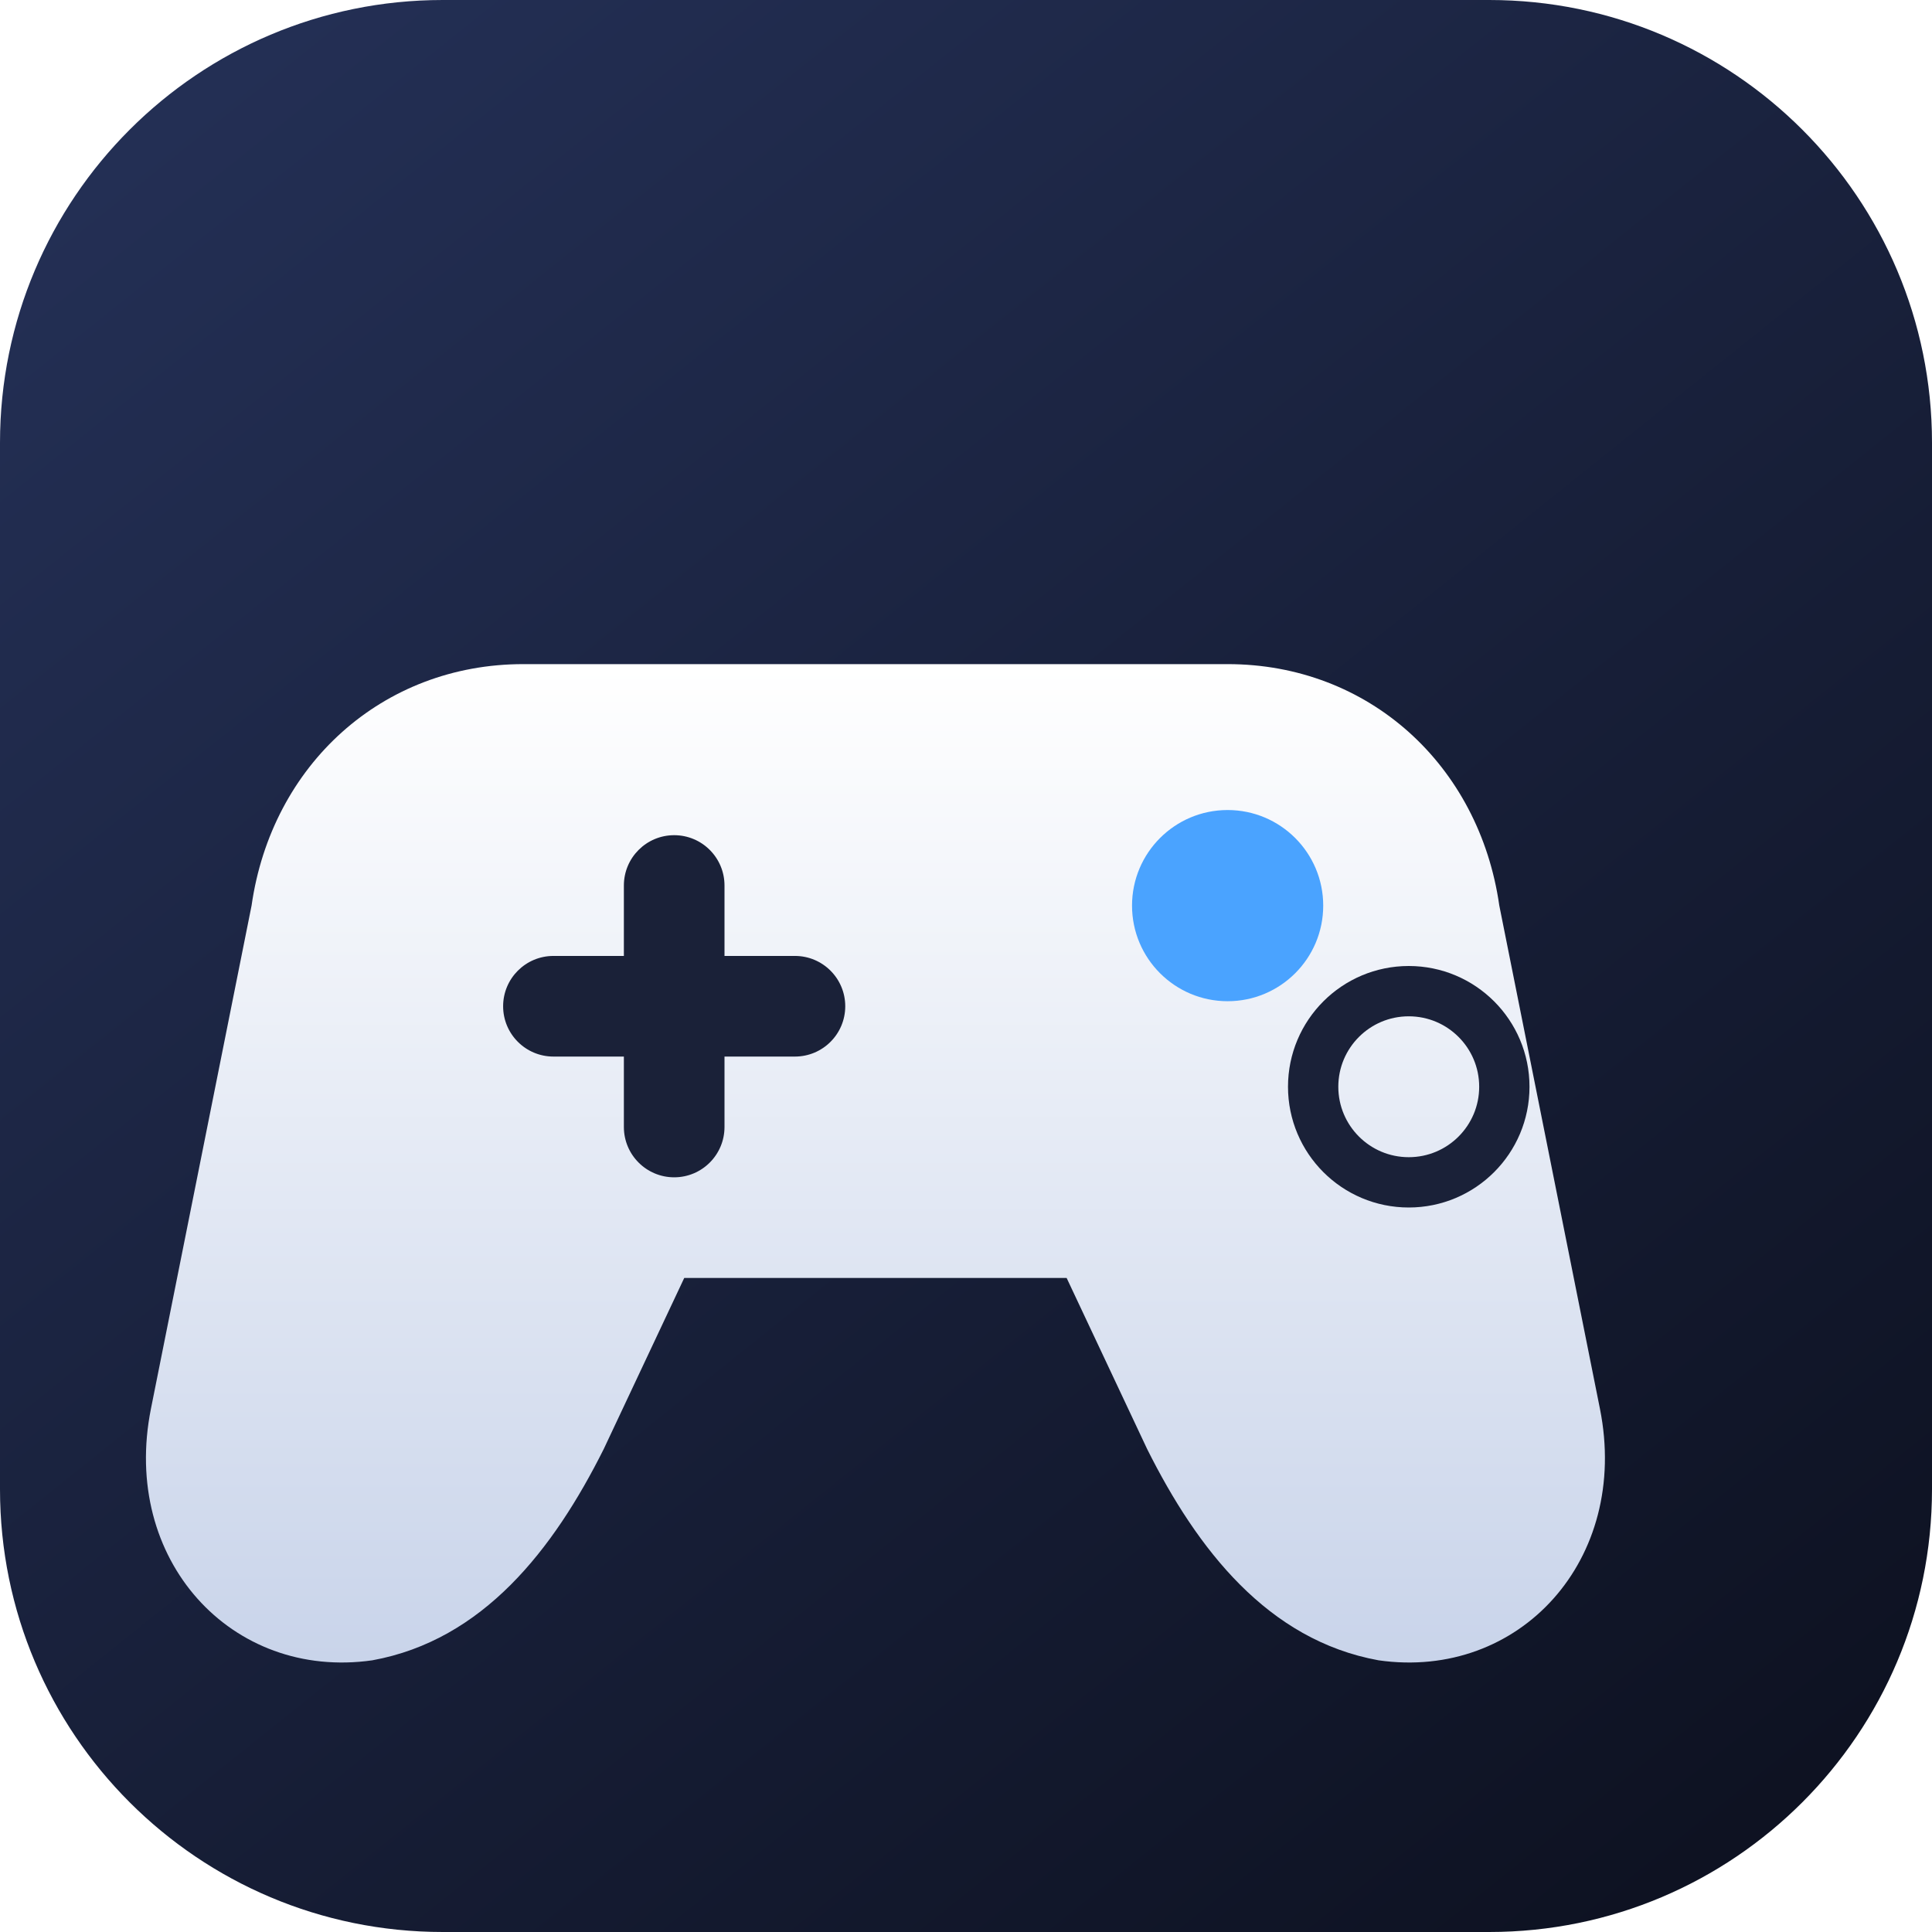
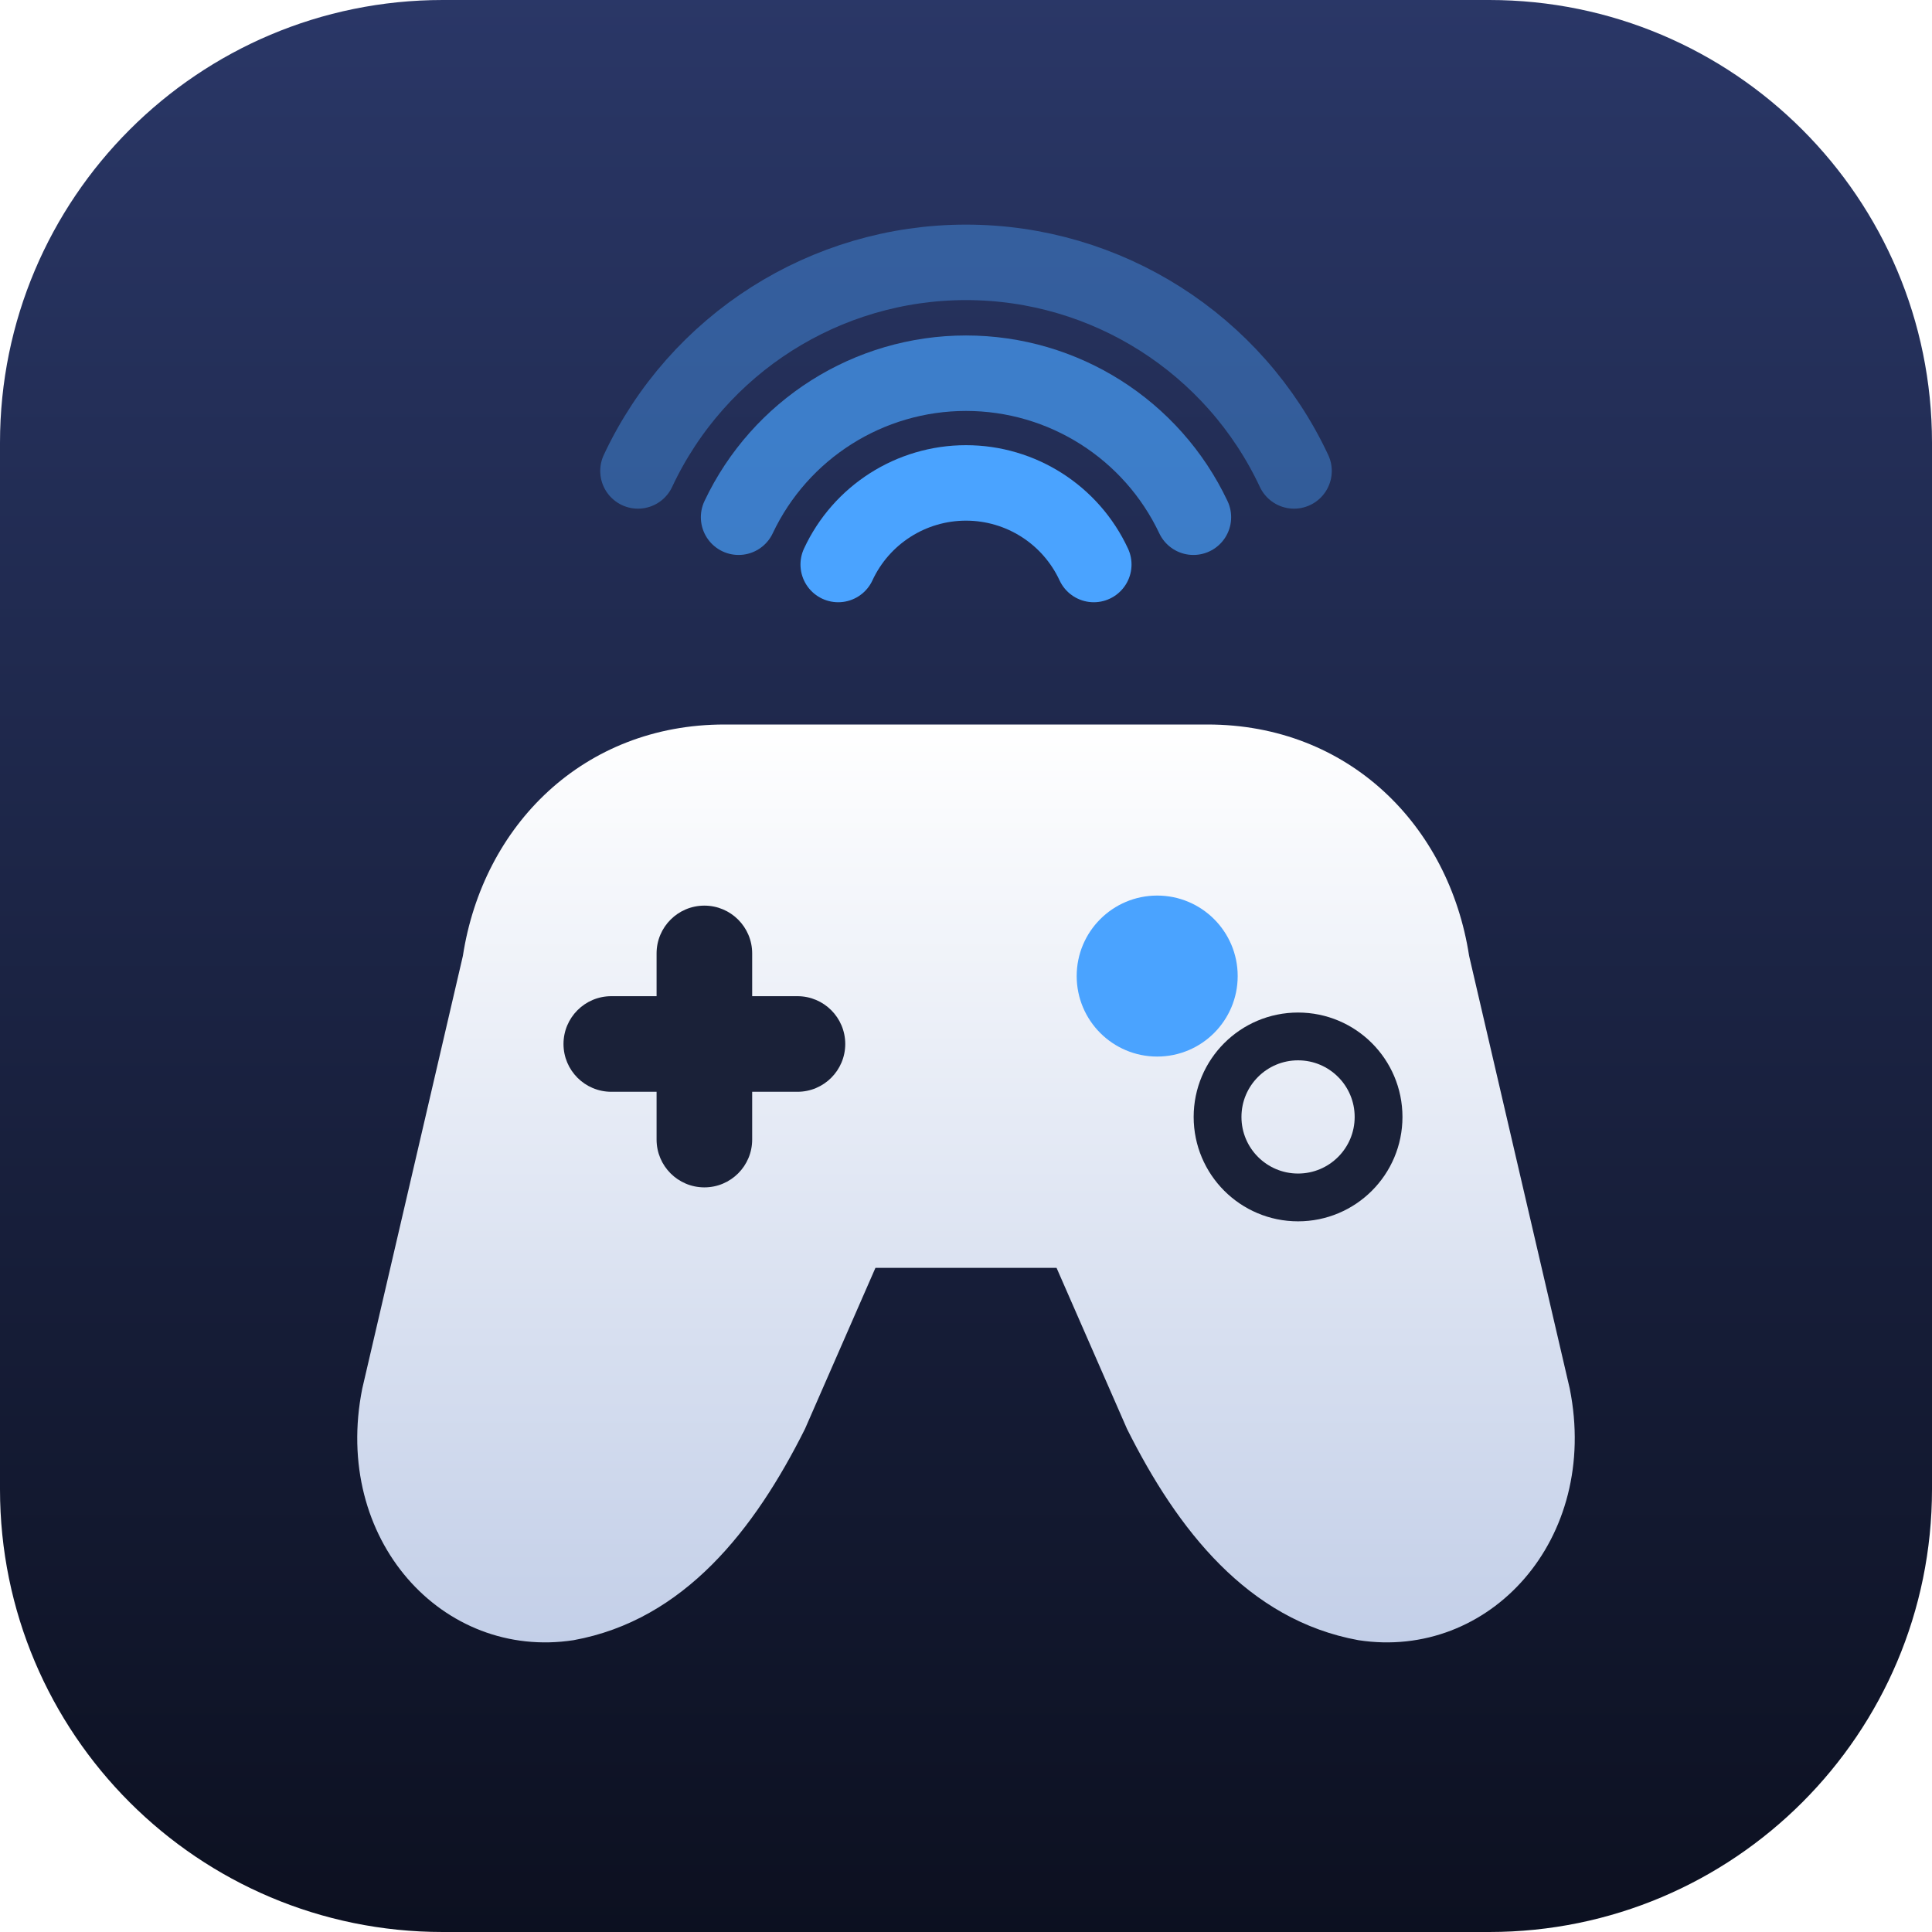
<svg xmlns="http://www.w3.org/2000/svg" viewBox="0 0 192 192" width="192" height="192">
  <defs>
-     <linearGradient id="bg" x1="0.1" y1="0" x2="0.9" y2="1">
-       <stop offset="0" stop-color="#243056" />
-       <stop offset="1" stop-color="#0d1120" />
+     <linearGradient id="bg" x1="0" y1="0" x2="0" y2="1">
+       <stop offset="0" stop-color="#2a3767" />
+       <stop offset="1" stop-color="#0c1020" />
    </linearGradient>
    <linearGradient id="body" x1="0" y1="0" x2="0" y2="1">
      <stop offset="0" stop-color="#ffffff" />
-       <stop offset="1" stop-color="#c9d4ea" />
+       <stop offset="1" stop-color="#c3cfe8" />
    </linearGradient>
  </defs>
  <rect width="192" height="192" rx="44" fill="url(#bg)" />
-   <g transform="translate(0 4)">
-     <path fill="url(#body)" d="M70 62h52c14 0 25 10 27 24l10 50c3 15-8 27-22 25-11-2-18-11-23-21l-8-17H68l-8 17c-5 10-12 19-23 21-14 2-25-10-22-25l10-50c2-14 13-24 27-24z" />
-     <g fill="#1a2138">
-       <rect x="50" y="91" width="34" height="10" rx="5" />
-       <rect x="62" y="79" width="10" height="34" rx="5" />
-     </g>
-     <circle cx="122" cy="86" r="9.5" fill="#4aa3ff" />
-     <circle cx="140" cy="104" r="9.5" fill="none" stroke="#1a2138" stroke-width="5" />
+   <g fill="none" stroke="#4aa3ff" stroke-width="7.5" stroke-linecap="round">
+     <path d="M83.3 56.1A14 14 0 0 1 108.7 56.1" />
+     <path d="M73.4 51.4A25 25 0 0 1 118.6 51.4" opacity="0.68" />
+     <path d="M63.4 46.8A36 36 0 0 1 128.6 46.8" opacity="0.4" />
  </g>
+   <path fill="url(#body)" d="M72 72H120C134 72 144 82 146 95L156 138C159 153 148 165 135 163            C124 161 117 152 112 142L105 126H87L80 142C75 152 68 161 57 163            C44 165 33 153 36 138L46 95C48 82 58 72 72 72Z" />
+   <g fill="#1a2138">
+     <rect x="56" y="99" width="28" height="9.5" rx="4.75" />
+     <rect x="65.25" y="90" width="9.5" height="28" rx="4.75" />
+   </g>
+   <circle cx="115" cy="97" r="8" fill="#4aa3ff" />
+   <circle cx="129" cy="111" r="8" fill="none" stroke="#1a2138" stroke-width="4.75" />
</svg>
